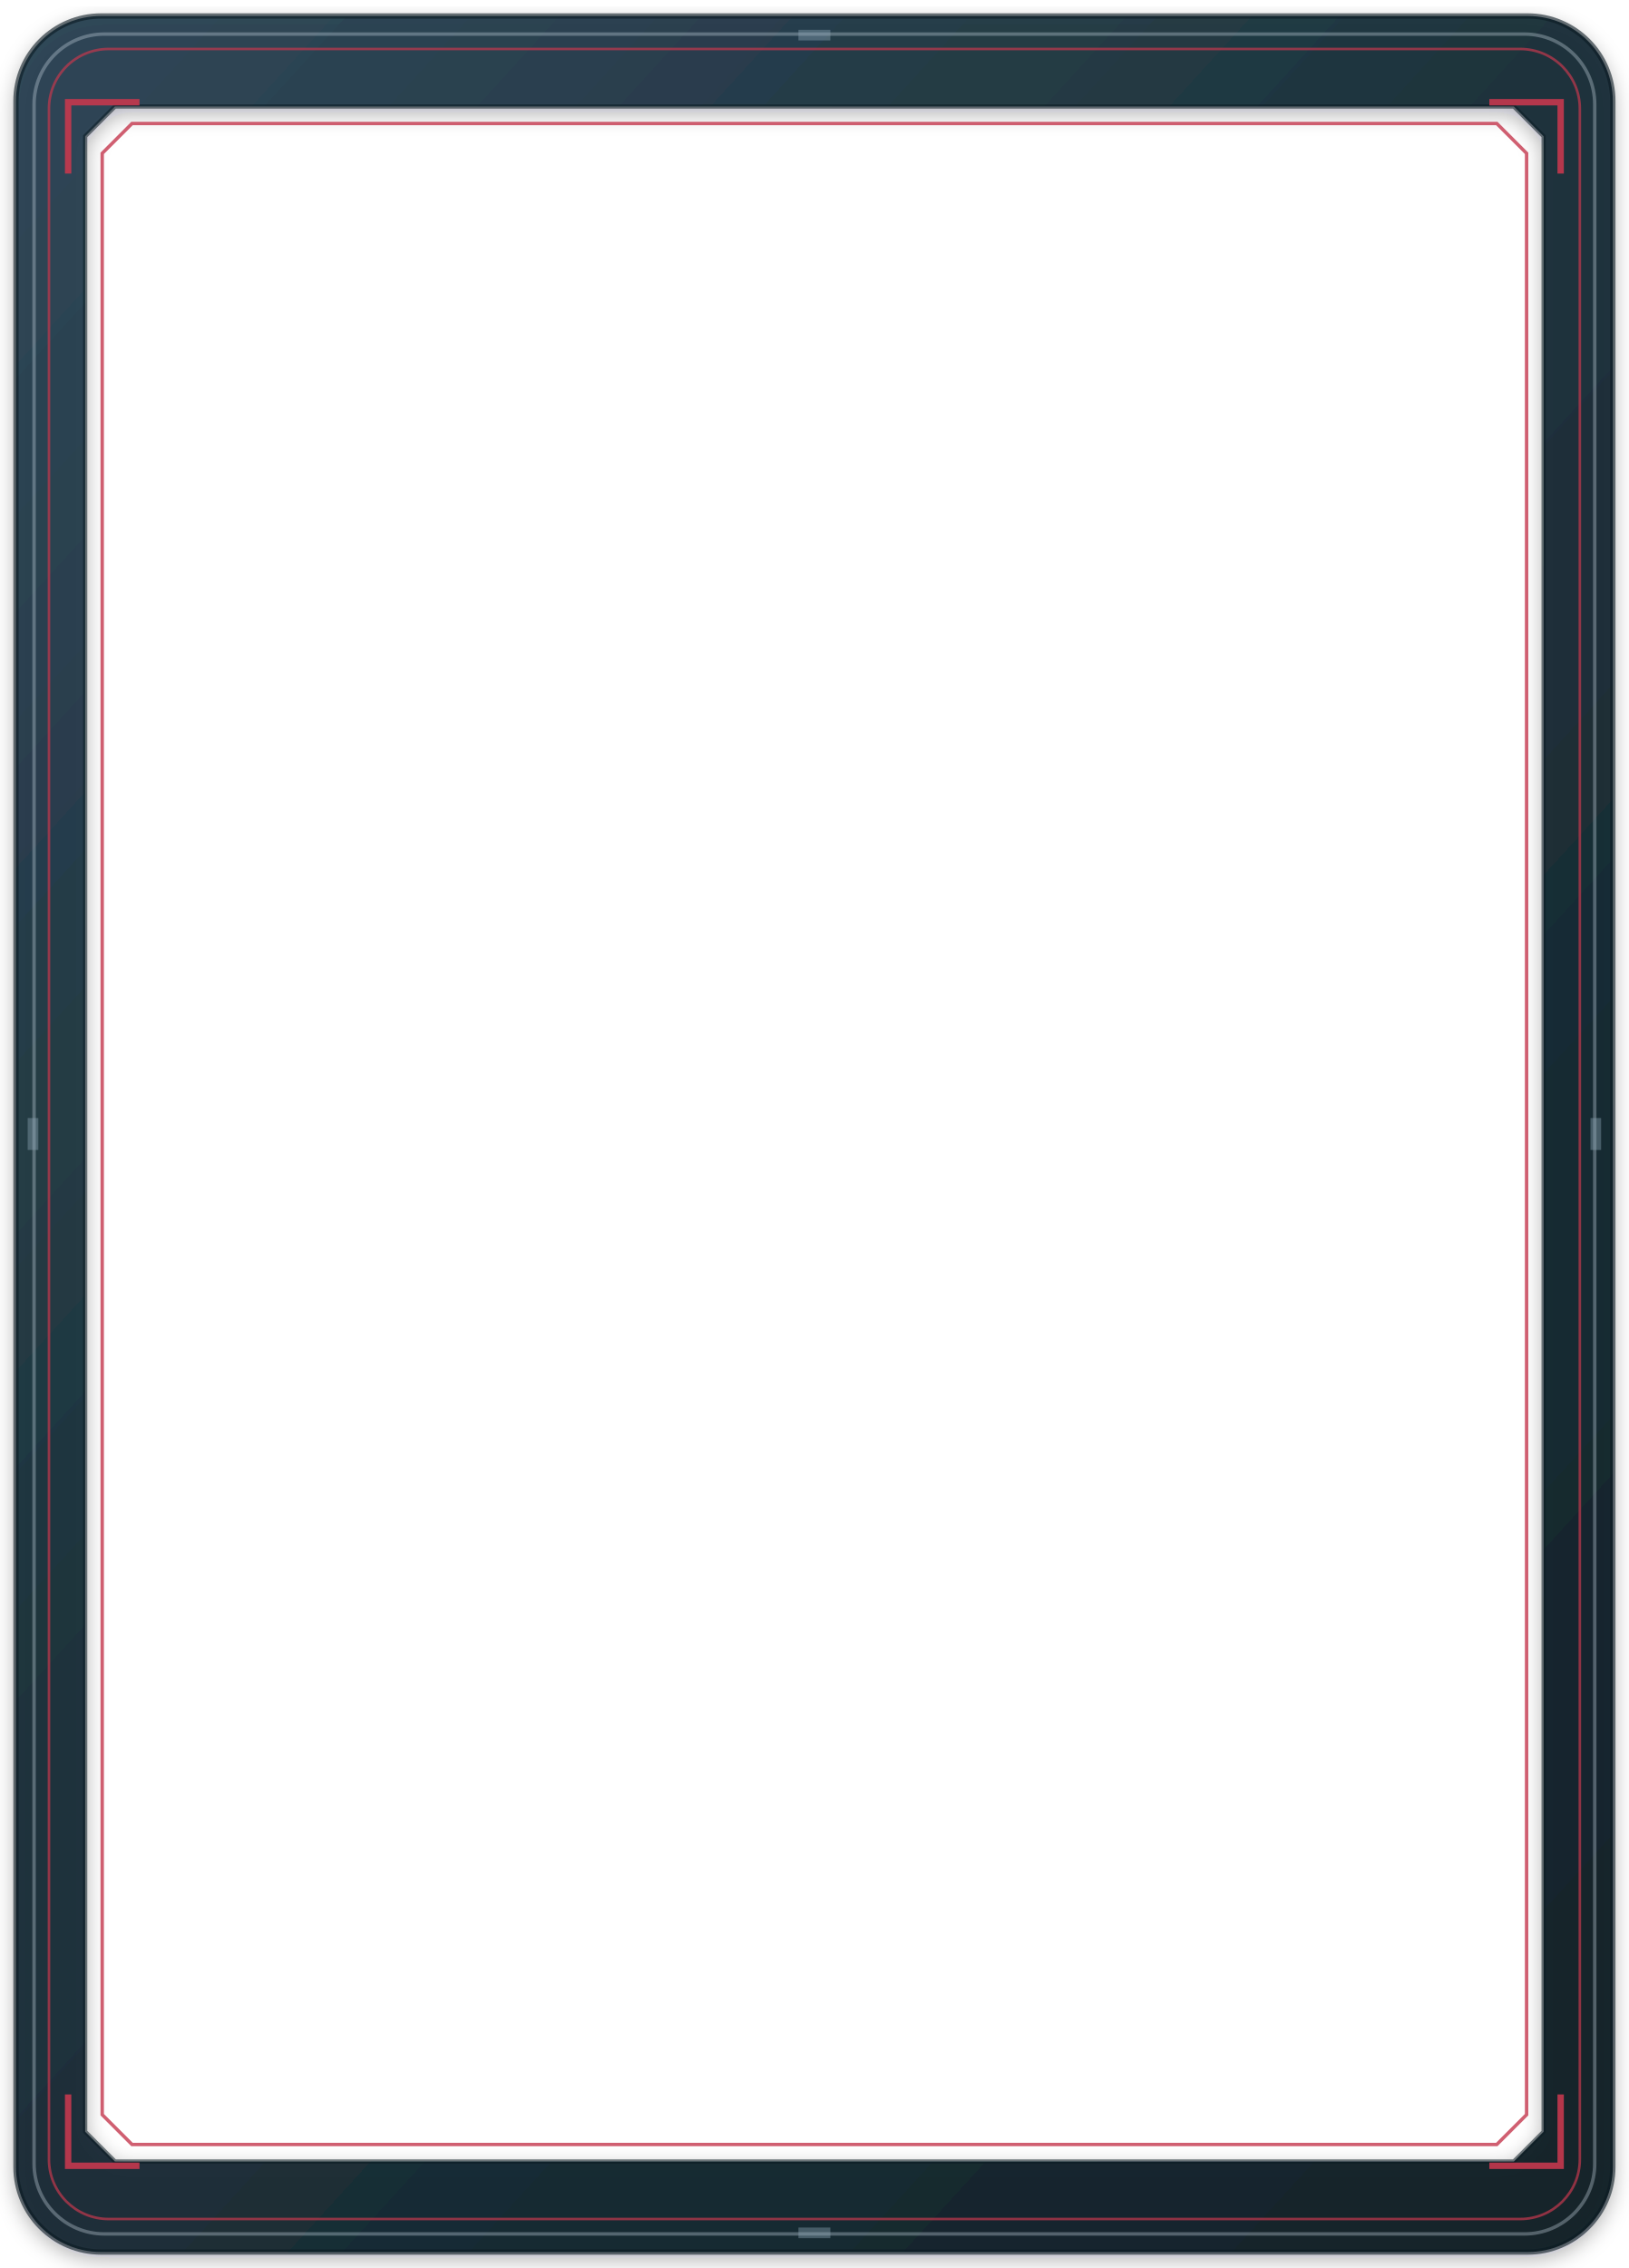
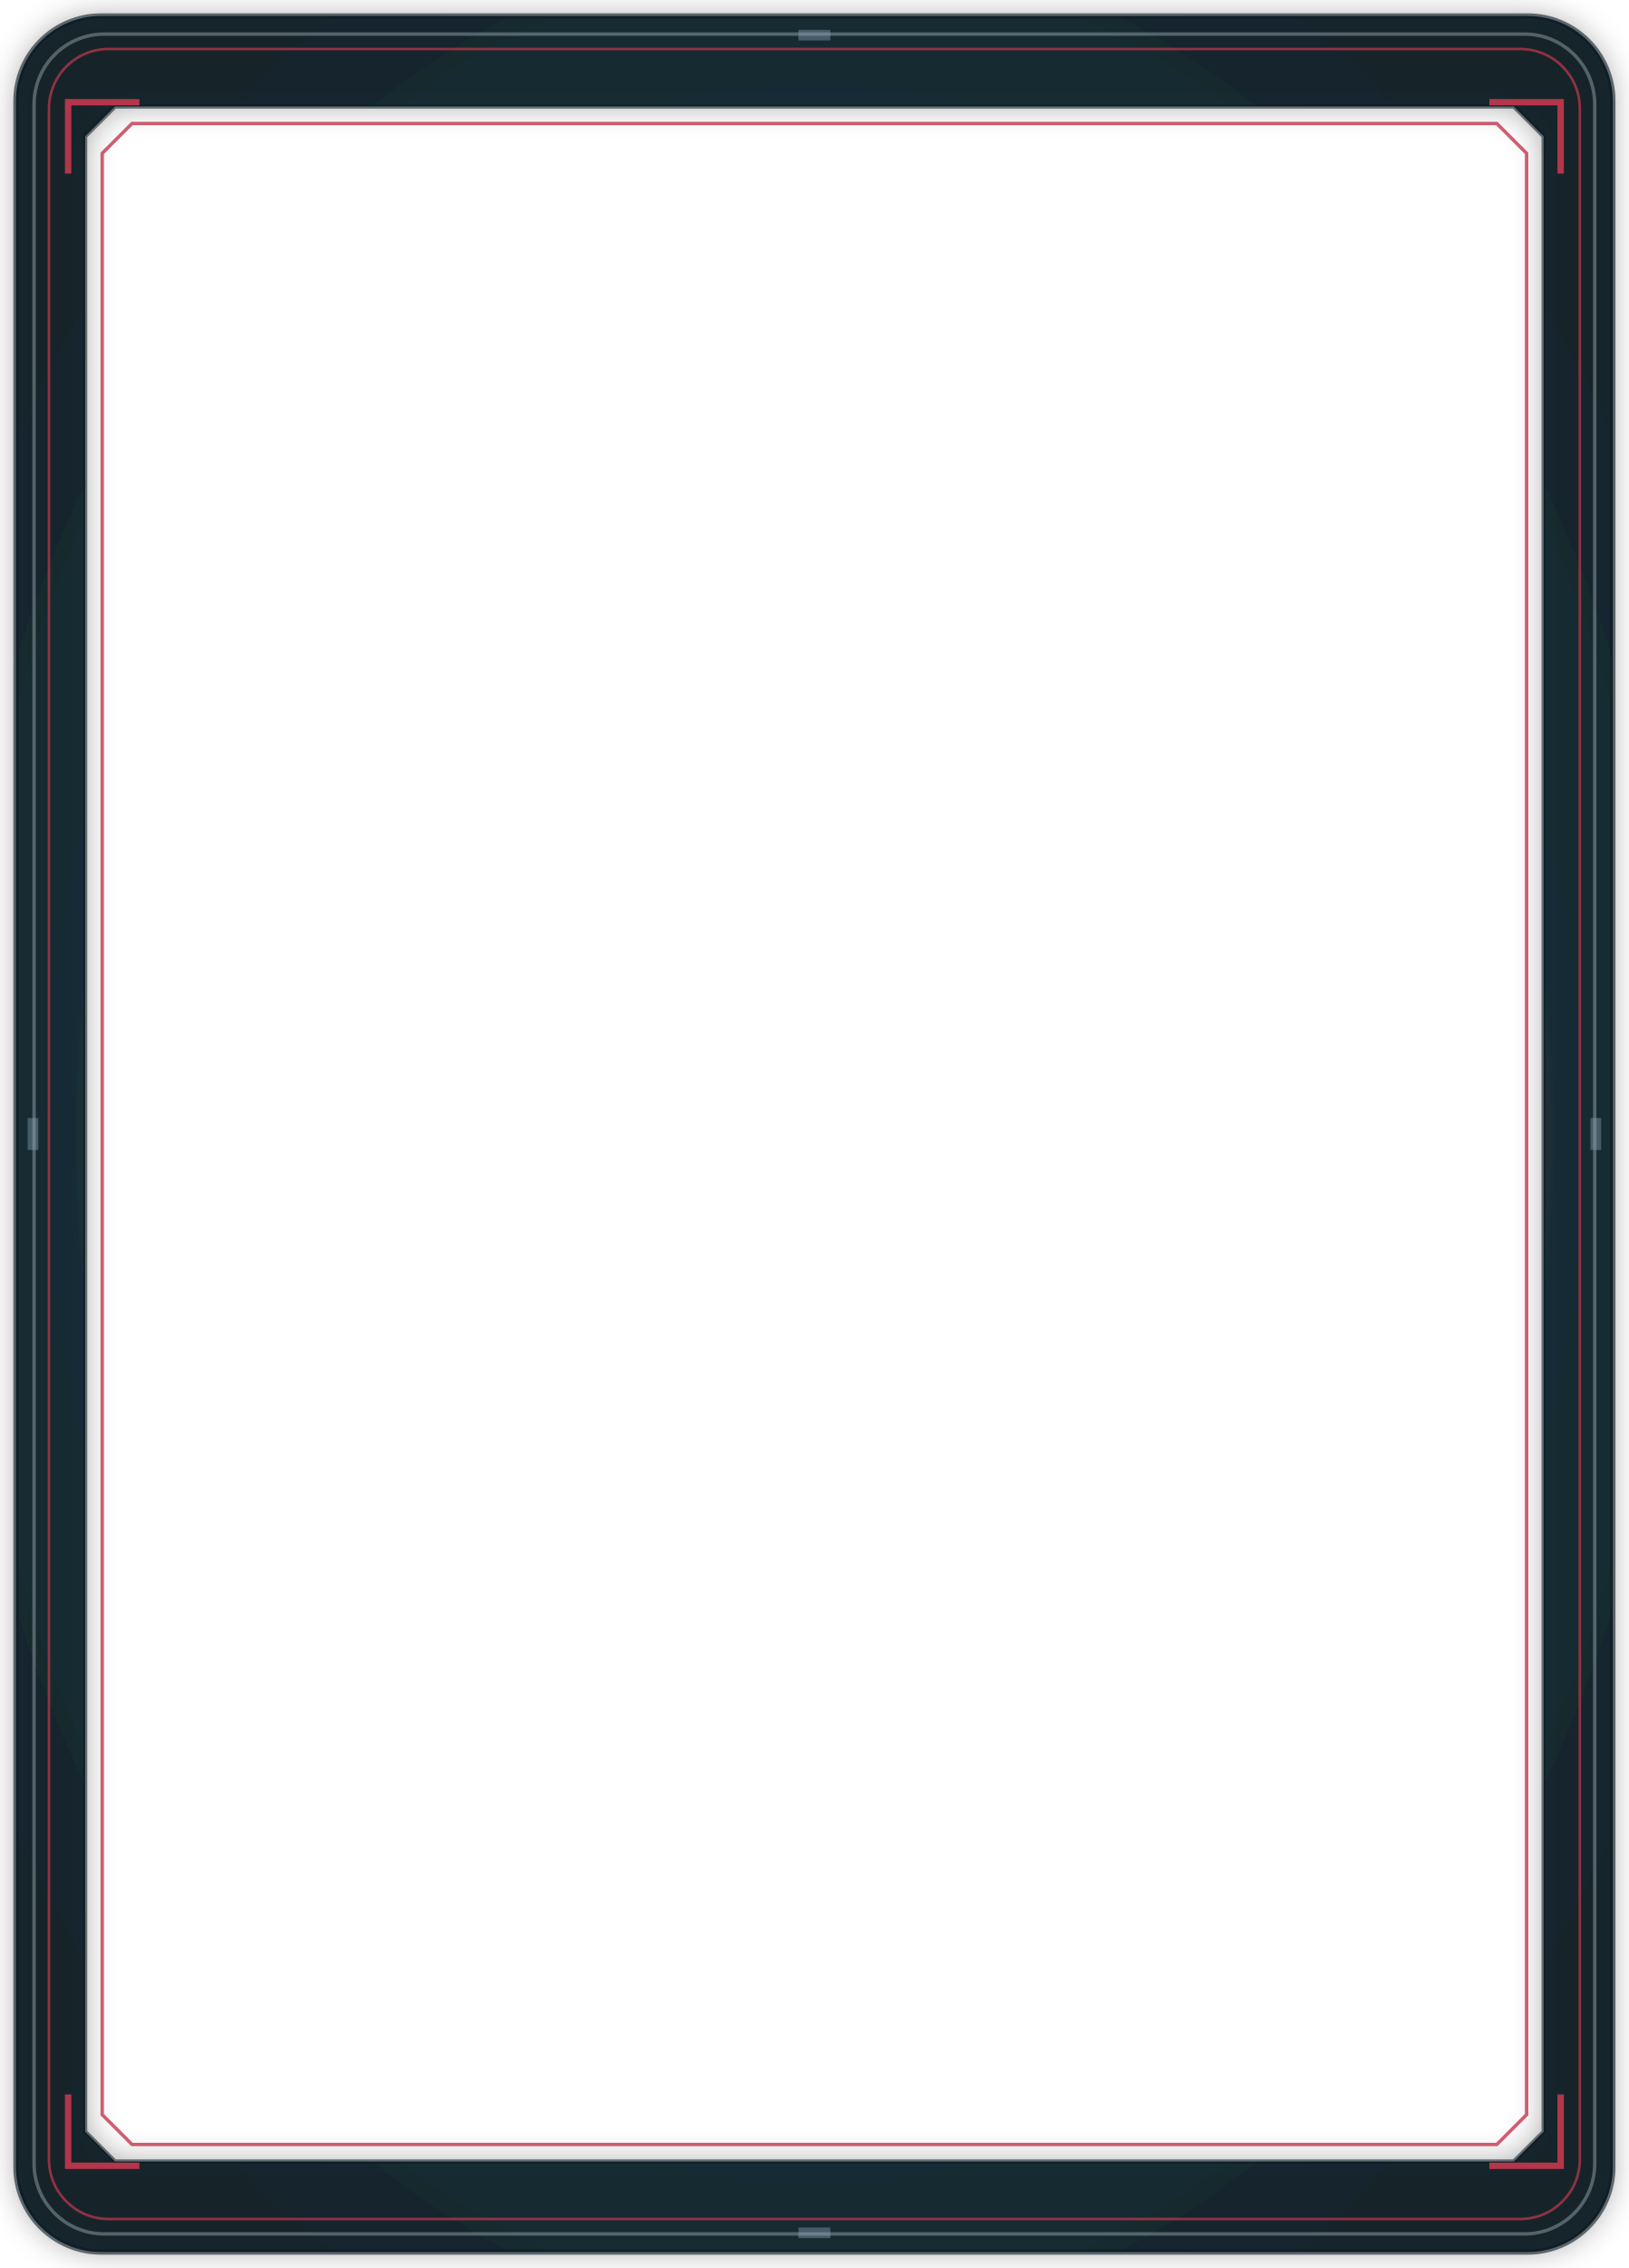
<svg xmlns="http://www.w3.org/2000/svg" width="765" height="1065" viewBox="30 30 765 1065">
  <defs>
-     <linearGradient id="bfBand" x1="0.1" y1="0" x2="0.9" y2="1">
+     <radialGradient id="bfBand" cx="0.5" cy="0.5" r="0.62">
      <stop offset="0" stop-color="#26414f" stop-opacity="0.95" />
-       <stop offset="0.45" stop-color="#152b36" stop-opacity="0.95" />
+       <stop offset="0.55" stop-color="#162c37" stop-opacity="0.95" />
      <stop offset="1" stop-color="#0b1a22" stop-opacity="0.95" />
-     </linearGradient>
+     </radialGradient>
    <filter id="bfDrop" x="-6%" y="-6%" width="112%" height="112%">
-       <feDropShadow dx="0" dy="3" stdDeviation="5" flood-color="#04121a" flood-opacity="0.35" />
+       <feDropShadow dx="0" dy="0" stdDeviation="7" flood-color="#04121a" flood-opacity="0.35" />
    </filter>
  </defs>
  <g filter="url(#bfDrop)">
    <path d="M77.5,37.5 H747.5 A40,40 0 0 1 787.5,77.5 V1047.5 A40,40 0 0 1 747.5,1087.5 H77.5 A40,40 0 0 1 37.5,1047.5 V77.5 A40,40 0 0 1 77.5,37.5 Z M84,80 L741,80 L755,94 L755,1031 L741,1045 L84,1045 L70,1031 L70,94 Z" fill="url(#bfBand)" fill-rule="evenodd" />
  </g>
  <path d="M77.5,37.5 H747.5 A40,40 0 0 1 787.5,77.5 V1047.5 A40,40 0 0 1 747.5,1087.5 H77.5 A40,40 0 0 1 37.5,1047.5 V77.5 A40,40 0 0 1 77.5,37.5 Z" fill="none" stroke="#0a1a22" stroke-opacity="0.6" stroke-width="2.5" />
  <path d="M79,46 H746 A33,33 0 0 1 779,79 V1046 A33,33 0 0 1 746,1079 H79 A33,33 0 0 1 46,1046 V79 A33,33 0 0 1 79,46 Z" fill="none" stroke="#c9d8e2" stroke-opacity="0.35" stroke-width="1.6" />
  <path d="M81,53 H744 A28,28 0 0 1 772,81 V1044 A28,28 0 0 1 744,1072 H81 A28,28 0 0 1 53,1044 V81 A28,28 0 0 1 81,53 Z" fill="none" stroke="#c4384e" stroke-opacity="0.7" stroke-width="1.2" />
  <path d="M84,80 L741,80 L755,94 L755,1031 L741,1045 L84,1045 L70,1031 L70,94 Z" fill="none" stroke="#0a1a22" stroke-opacity="0.55" stroke-width="2" />
  <path d="M92,88 L733,88 L747,102 L747,1023 L733,1037 L92,1037 L78,1023 L78,102 Z" fill="none" stroke="#c4384e" stroke-opacity="0.8" stroke-width="1.6" />
  <g fill="none" stroke="#c4384e" stroke-width="3" stroke-opacity="0.9" stroke-linecap="square">
    <path d="M62,110 V78 H94" />
    <path d="M763,110 V78 H731" />
    <path d="M62,1015 V1047 H94" />
    <path d="M763,1015 V1047 H731" />
  </g>
  <g fill="#8ea7b6" fill-opacity="0.4">
    <rect x="405" y="44" width="15" height="5" />
    <rect x="405" y="1076" width="15" height="5" />
    <rect x="43" y="555" width="5" height="15" />
    <rect x="777" y="555" width="5" height="15" />
  </g>
</svg>
